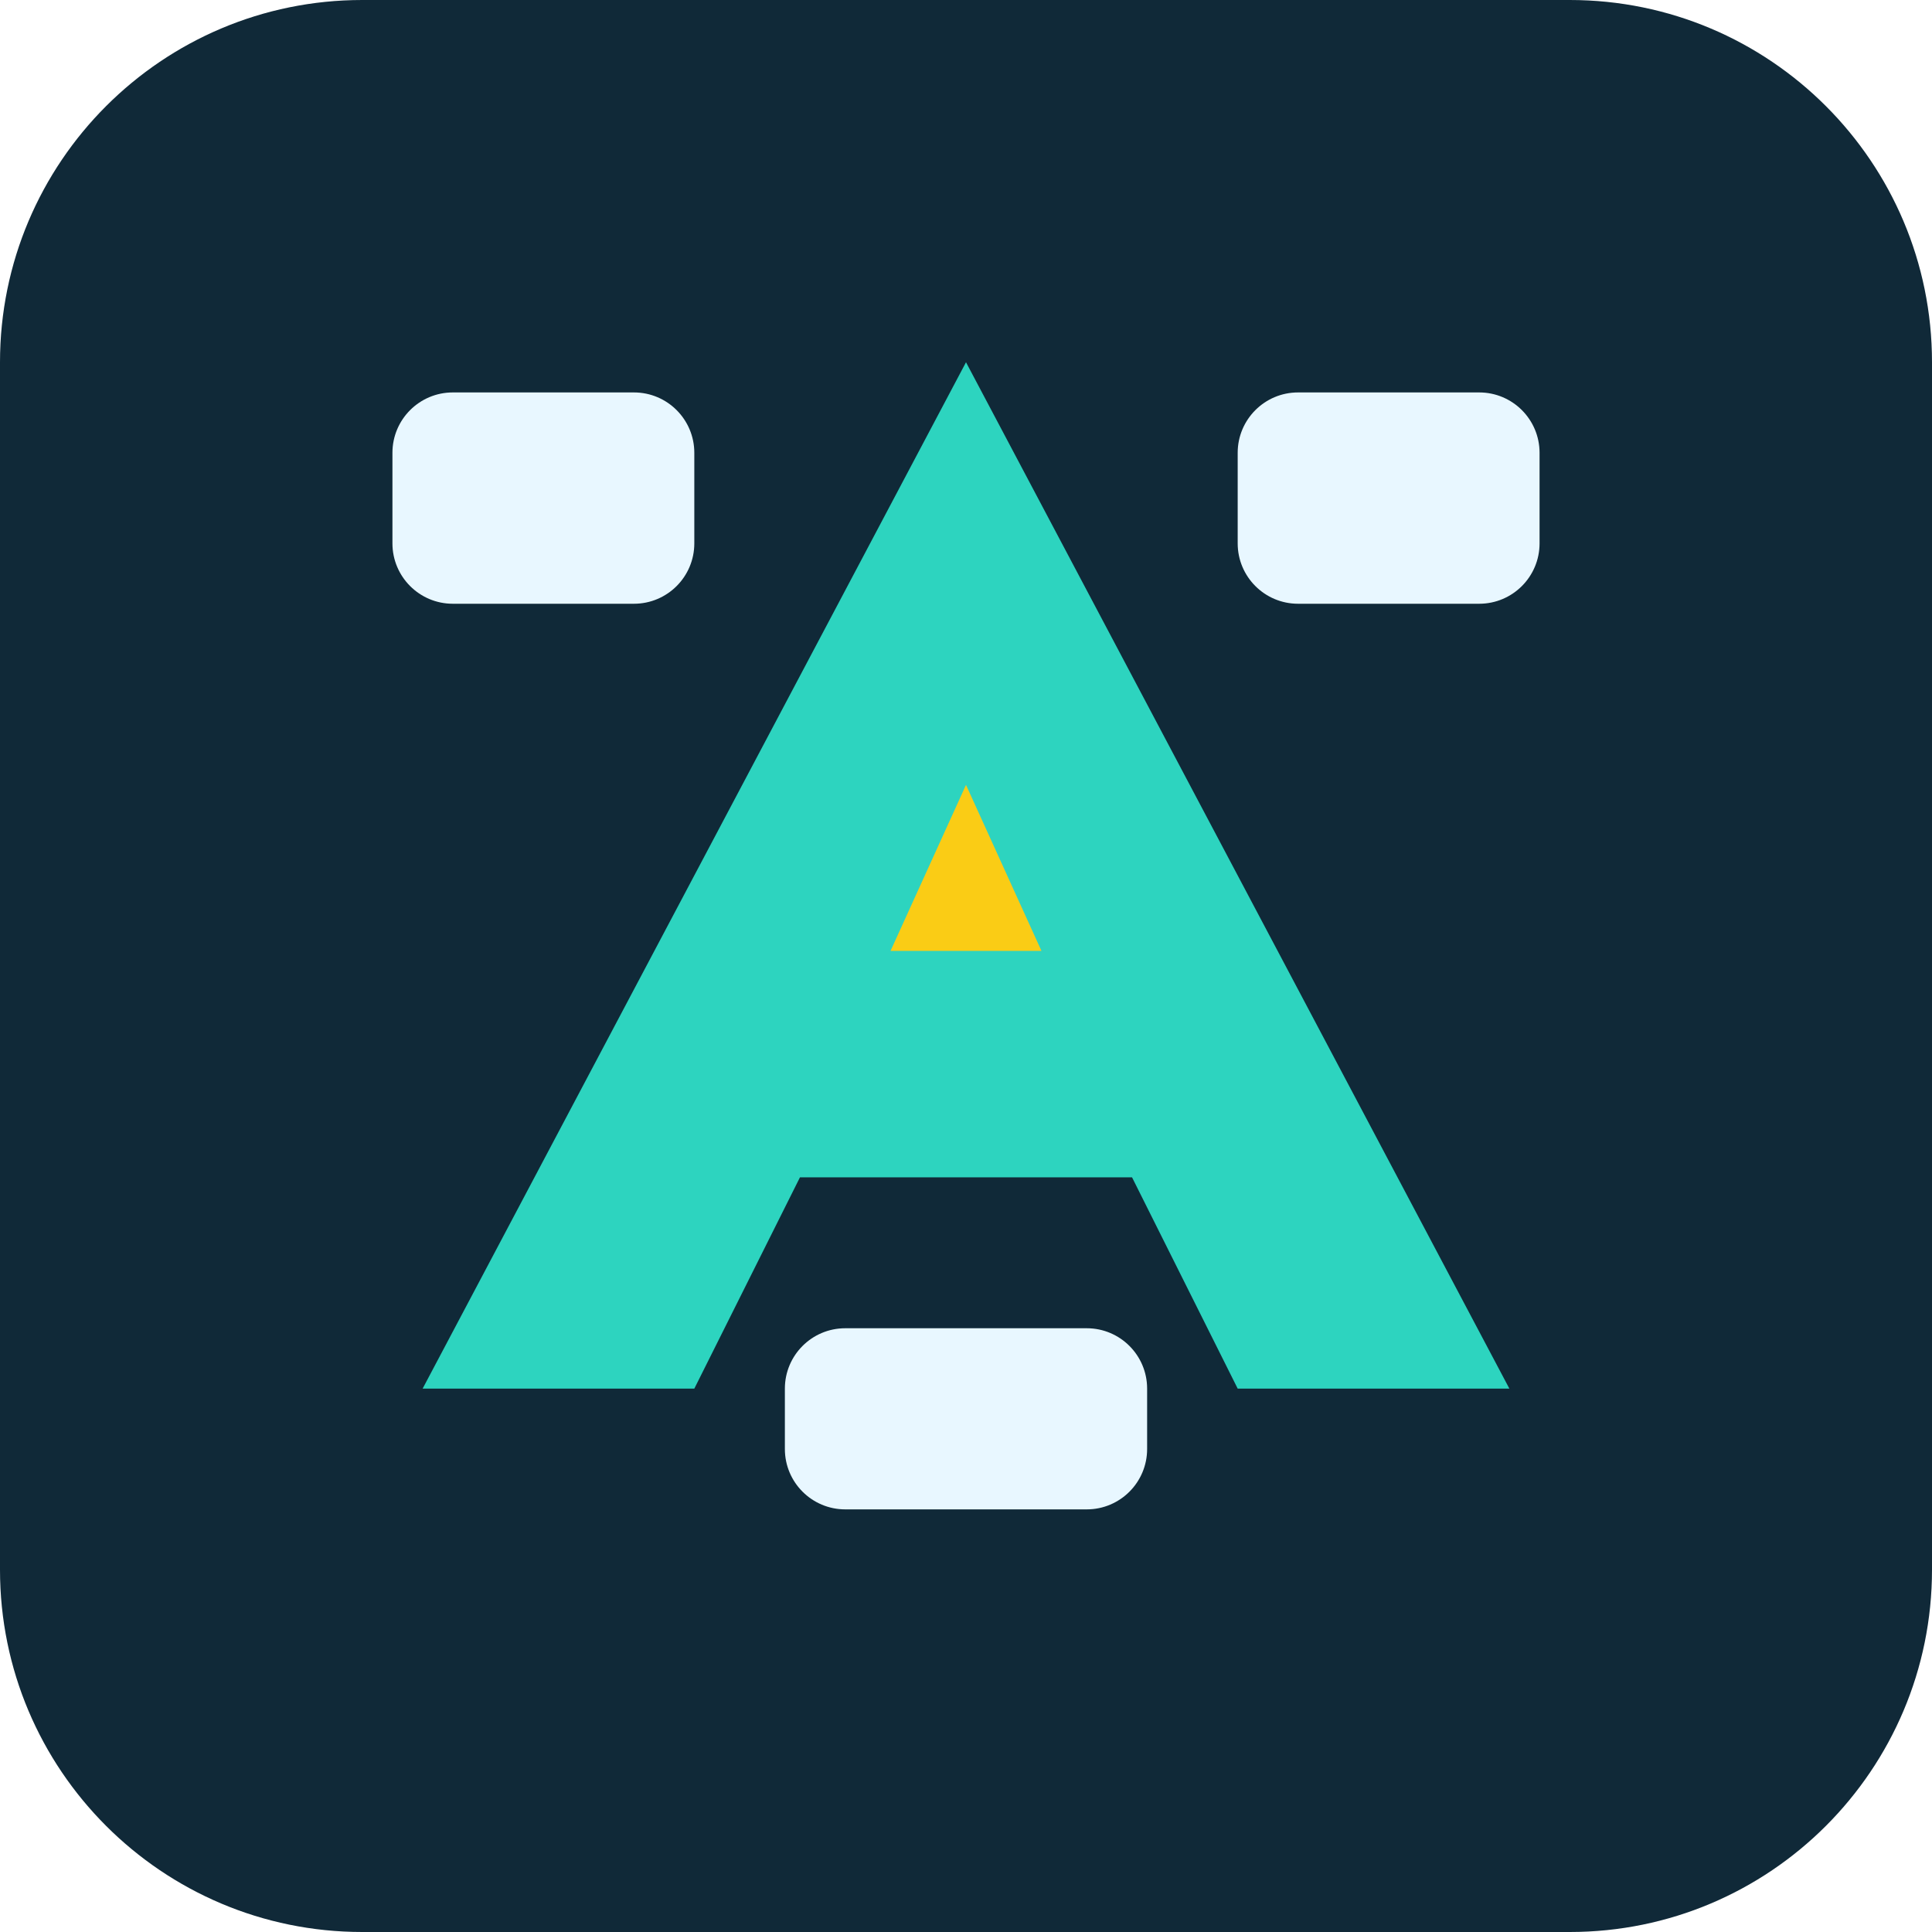
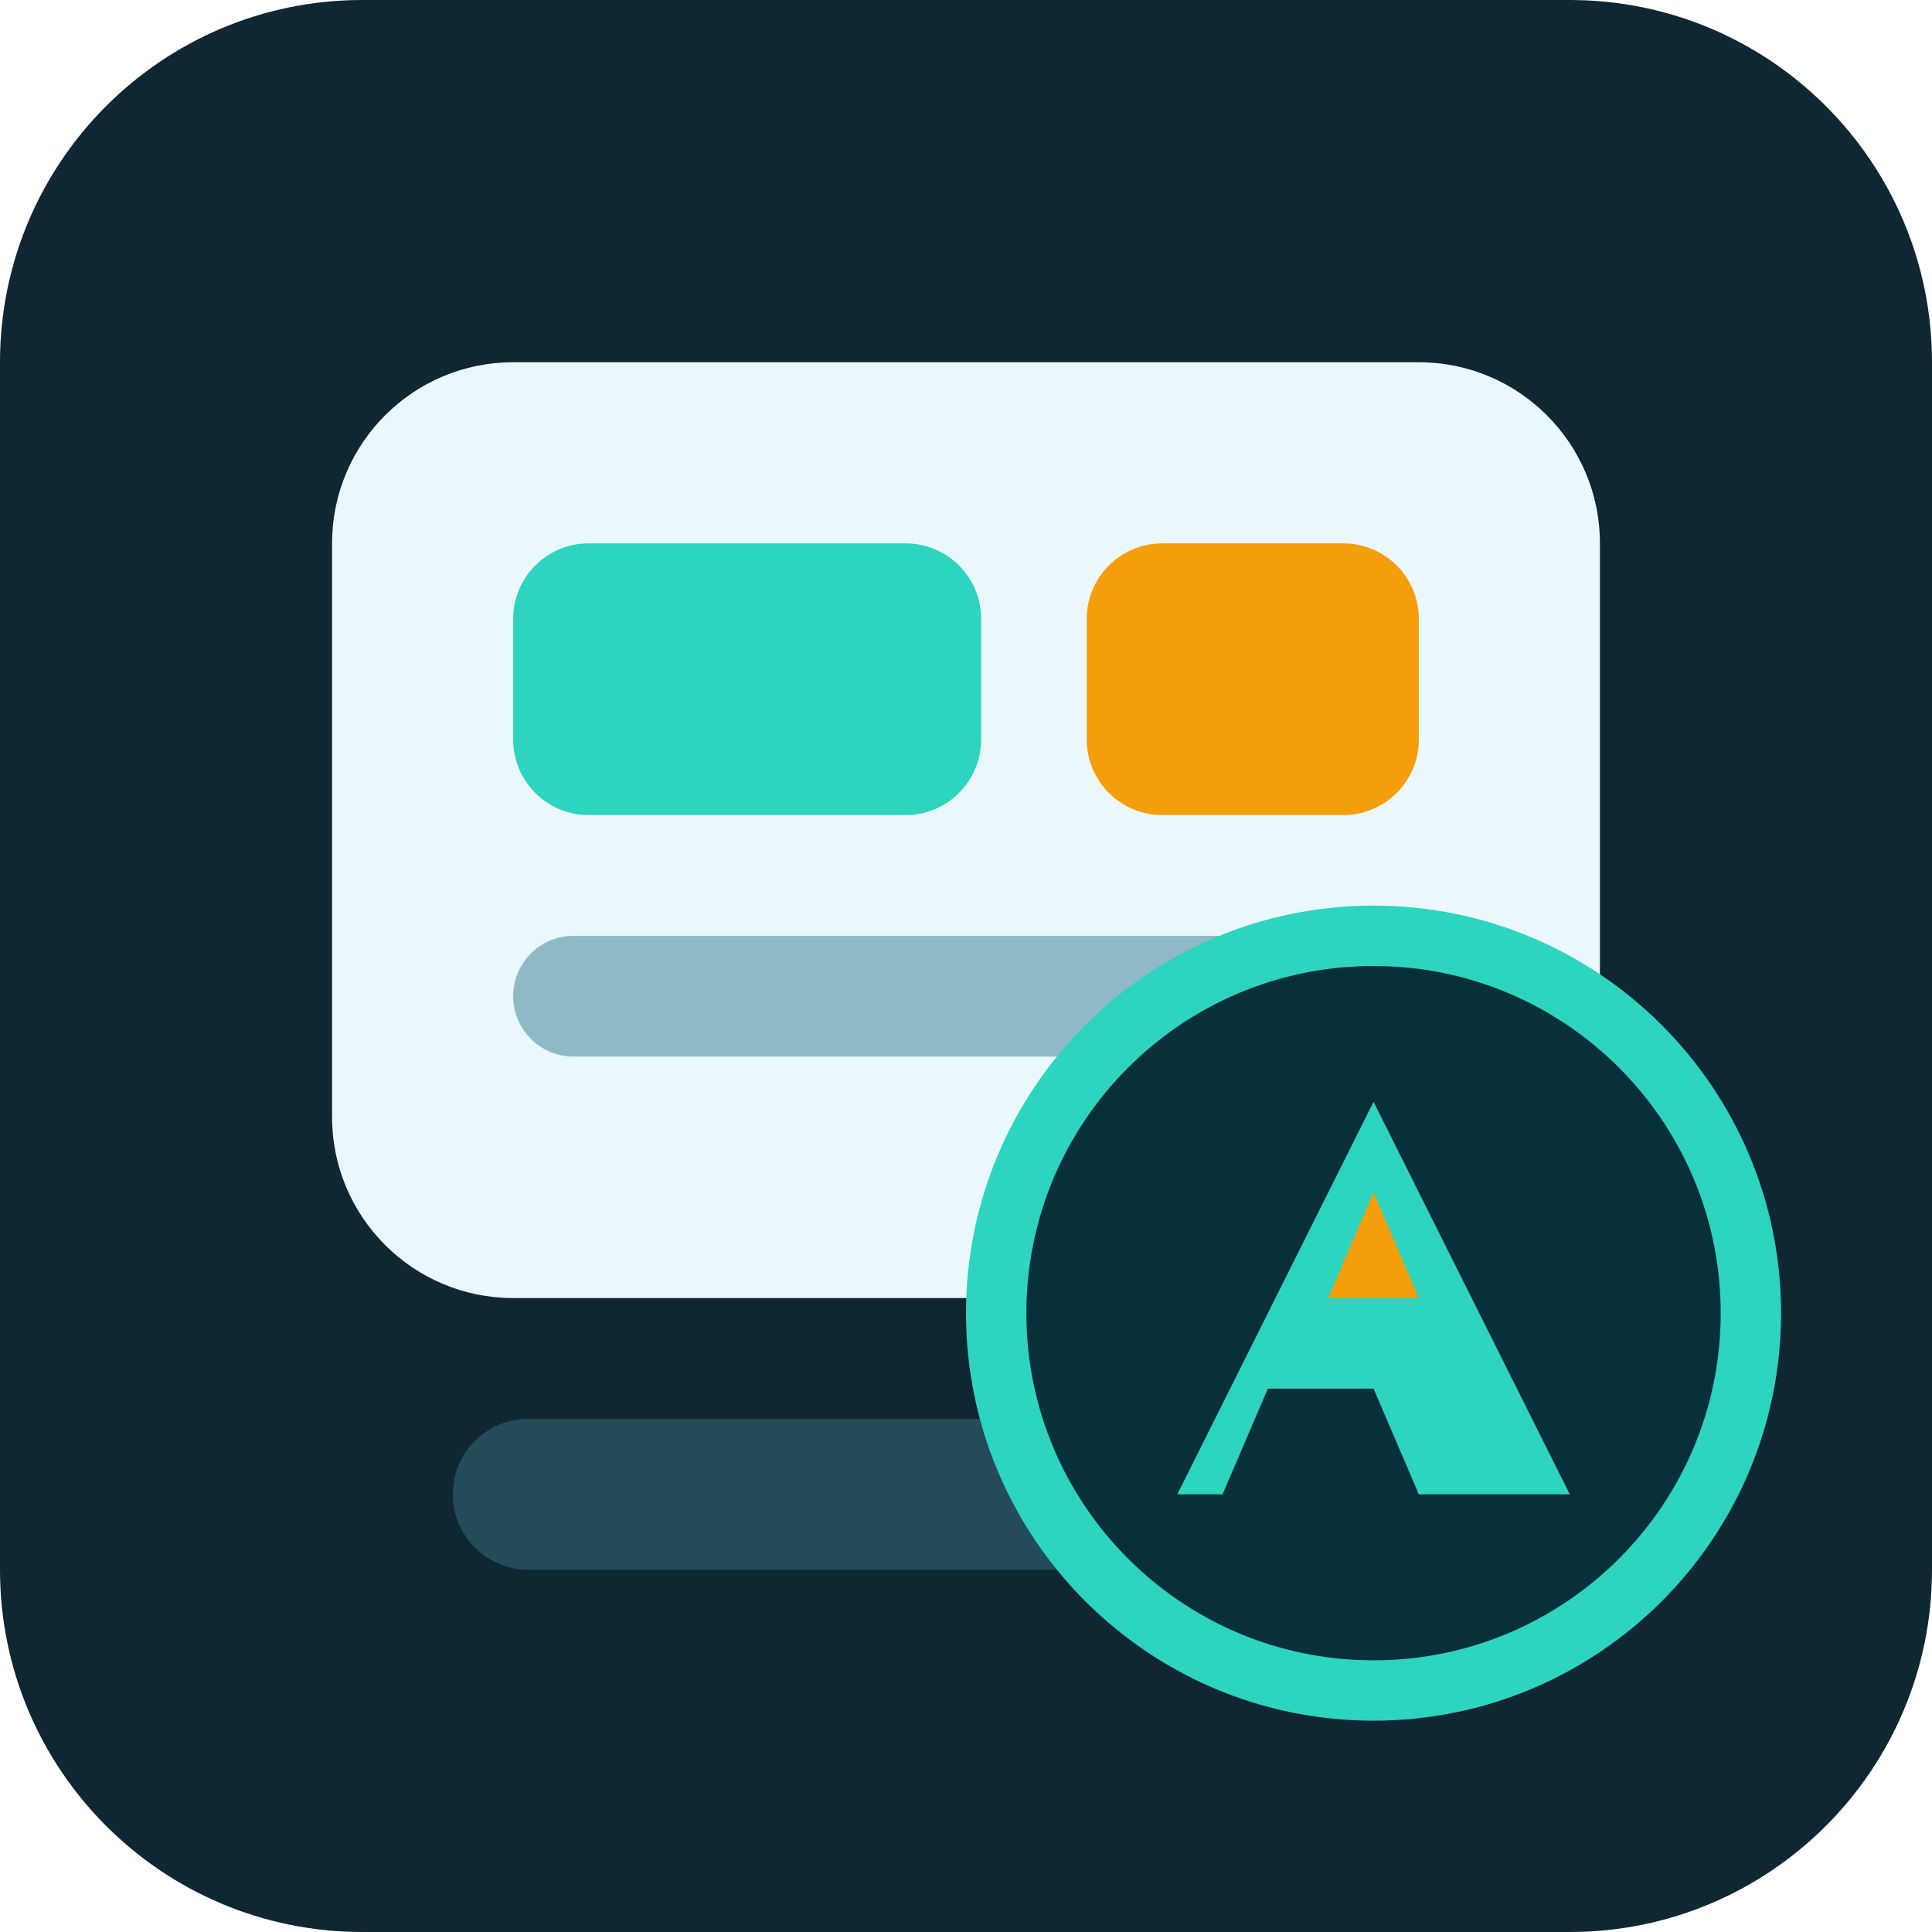
- <svg xmlns="http://www.w3.org/2000/svg" viewBox="0 0 128 128" role="img" aria-label="ATLAS Home Assistant Card Editor">
-   <rect width="128" height="128" rx="24" fill="#102938" />
-   <path d="M28 92 64 24l36 68H82l-7-14H53l-7 14H28Z" fill="#2dd4bf" />
-   <path d="M59 63h10l-5-11-5 11Z" fill="#facc15" />
-   <rect x="26" y="26" width="20" height="14" rx="4" fill="#e8f7ff" />
-   <rect x="82" y="26" width="20" height="14" rx="4" fill="#e8f7ff" />
-   <rect x="52" y="88" width="24" height="12" rx="4" fill="#e8f7ff" />
+ <svg xmlns="http://www.w3.org/2000/svg" viewBox="0 0 128 128" role="img" aria-label="ATLAS Card Editor">
+   <rect width="128" height="128" rx="24" fill="#0f2733" />
+   <rect x="22" y="24" width="84" height="62" rx="12" fill="#eaf7fb" />
+   <rect x="34" y="36" width="31" height="18" rx="5" fill="#2dd4bf" />
+   <rect x="72" y="36" width="22" height="18" rx="5" fill="#f59e0b" />
+   <rect x="34" y="62" width="60" height="8" rx="4" fill="#8fb9c5" />
+   <rect x="30" y="94" width="68" height="10" rx="5" fill="#244b5a" />
+   <circle cx="91" cy="87" r="25" fill="#08303a" stroke="#2dd4bf" stroke-width="4" />
+   <path d="M78 99 91 73l13 26h-10l-3-7h-7l-3 7h-3Z" fill="#2dd4bf" />
+   <path d="M88 86h6l-3-7-3 7Z" fill="#f59e0b" />
</svg>
